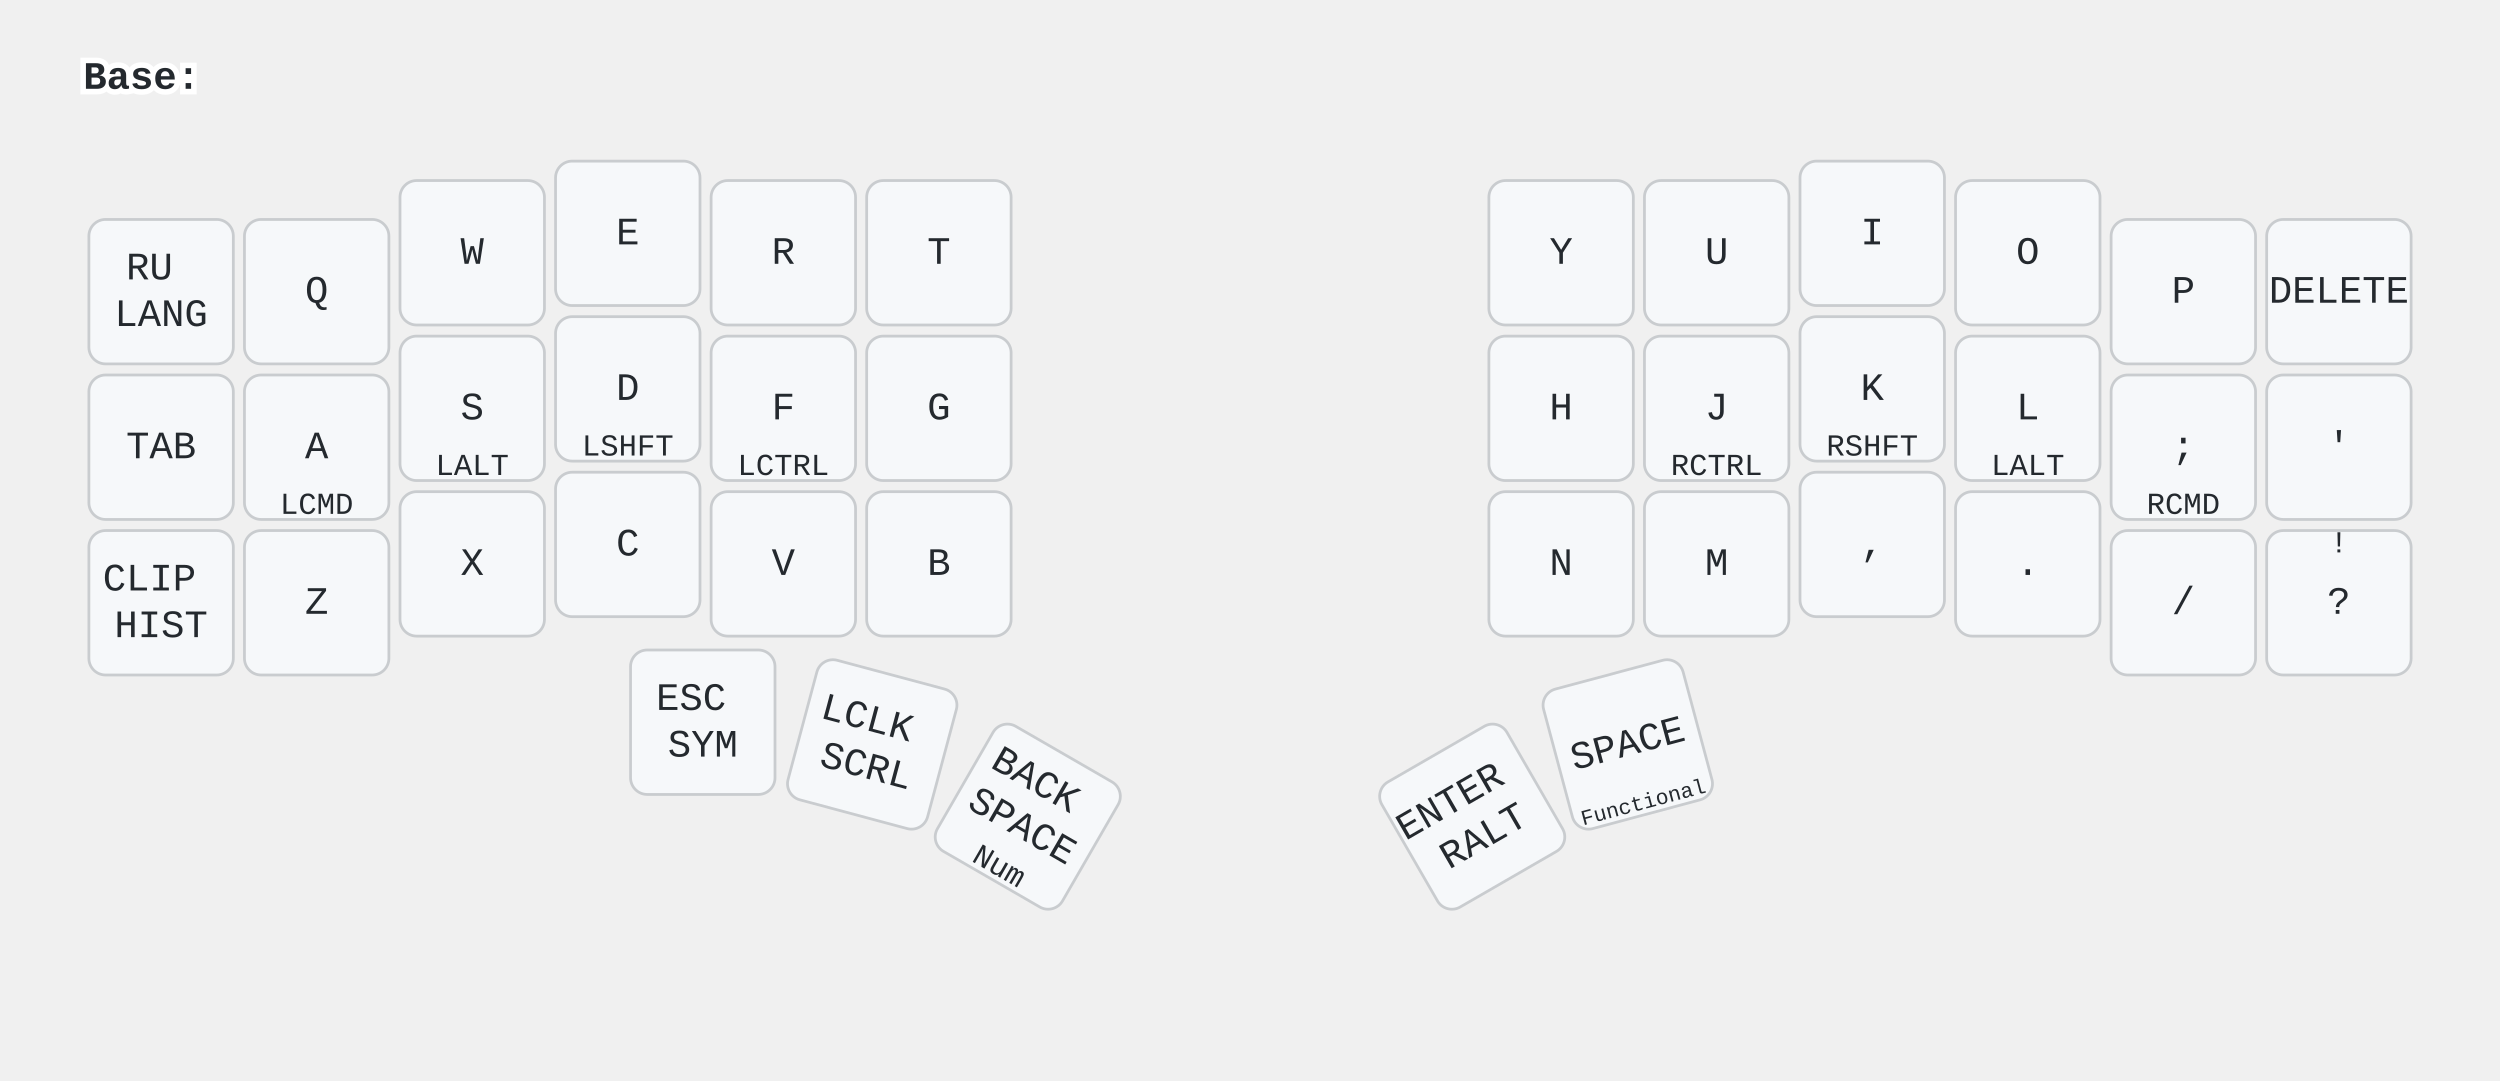
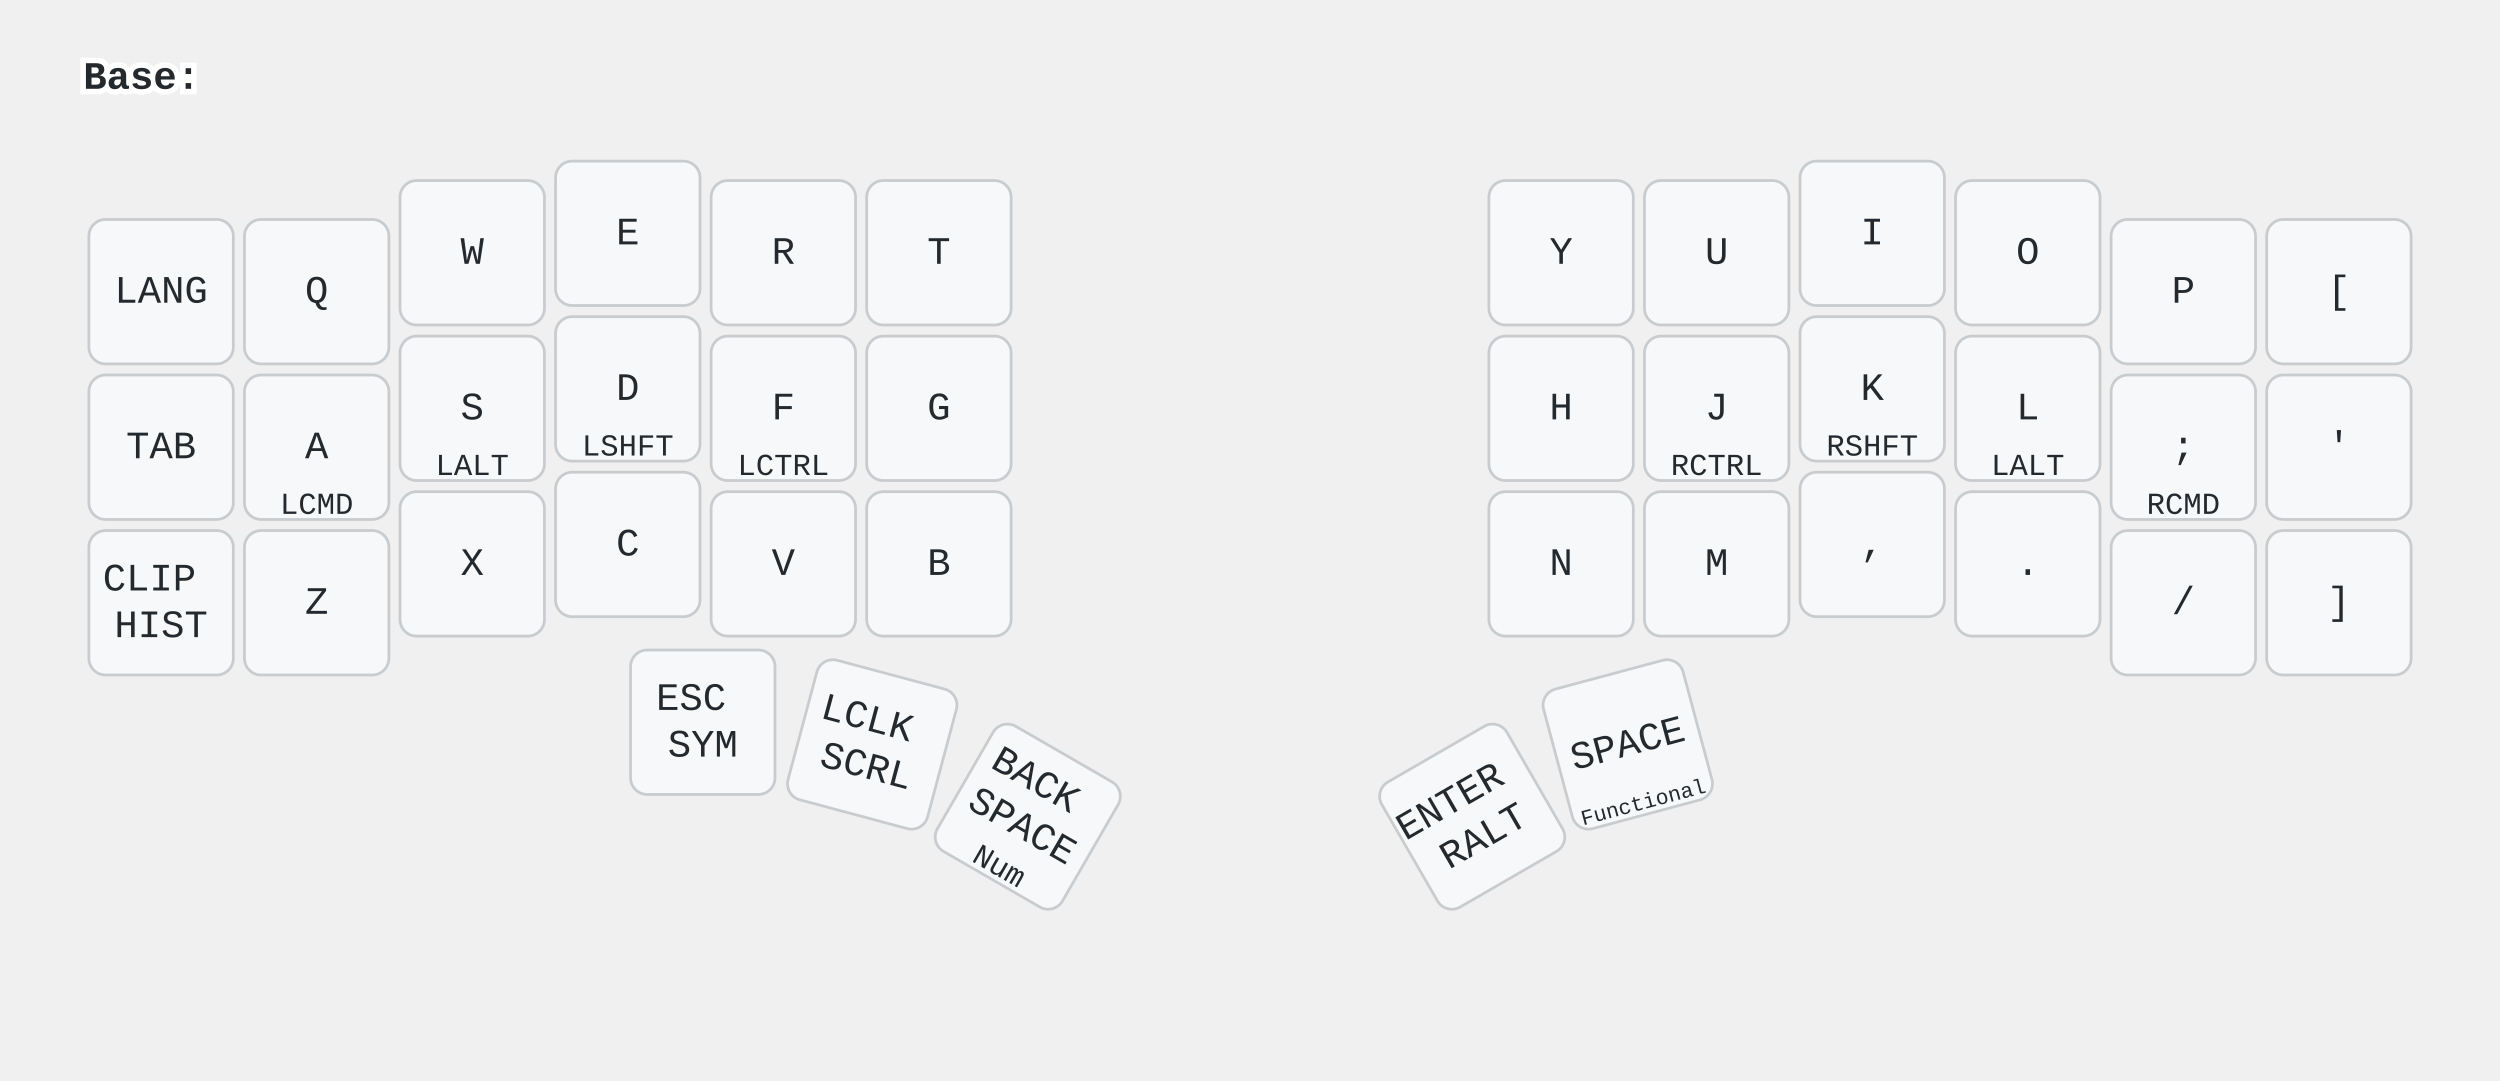
<svg xmlns="http://www.w3.org/2000/svg" width="900" height="389" viewBox="0 0 900 389" class="keymap">
  <style>/* inherit to force styles through use tags */
svg path {
    fill: inherit;
}

/* font and background color specifications */
svg.keymap {
    font-family: SFMono-Regular,Consolas,Liberation Mono,Menlo,monospace;
    font-size: 14px;
    font-kerning: normal;
    text-rendering: optimizeLegibility;
    fill: #24292e;
}

/* default key styling */
rect.key {
    fill: #f6f8fa;
}

rect.key, rect.combo {
    stroke: #c9cccf;
    stroke-width: 1;
}

/* default key side styling, only used is draw_key_sides is set */
rect.side {
    filter: brightness(90%);
}

/* color accent for combo boxes */
rect.combo, rect.combo-separate {
    fill: #cdf;
}

/* color accent for held keys */
rect.held, rect.combo.held {
    fill: #fdd;
}

/* color accent for ghost (optional) keys */
rect.ghost, rect.combo.ghost {
    stroke-dasharray: 4, 4;
    stroke-width: 2;
}

text {
    text-anchor: middle;
    dominant-baseline: middle;
}

/* styling for layer labels */
text.label {
    font-weight: bold;
    text-anchor: start;
    stroke: white;
    stroke-width: 4;
    paint-order: stroke;
}

/* styling for optional footer */
text.footer {
    text-anchor: end;
    dominant-baseline: auto;
    stroke: white;
    stroke-width: 4;
    paint-order: stroke;
}

/* styling for combo tap, and key non-tap label text */
text.combo, text.hold, text.shifted, text.left, text.right, text.tl, text.tr, text.bl, text.br {
    font-size: 11px;
}

text.hold, text.bl, text.br {
    text-anchor: middle;
    dominant-baseline: auto;
}

text.shifted, text.tl, text.tr {
    text-anchor: middle;
    dominant-baseline: hanging;
}

text.left, text.tl, text.bl {
    text-anchor: start;
}

text.right, text.tr, text.br {
    text-anchor: end;
}

text.layer-activator {
    text-decoration: underline;
}

/* styling for hold/shifted label text in combo box */
text.combo.hold, text.combo.shifted, text.combo.left, text.combo.right {
    font-size: 8px;
}

/* lighter symbol for transparent keys */
text.trans {
    fill: #7b7e81;
}

/* styling for combo dendrons */
path.combo {
    stroke-width: 1;
    stroke: gray;
    fill: none;
}

/* Start Tabler Icons Cleanup */
/* cannot use height/width with glyphs */
.icon-tabler &gt; path {
    fill: inherit;
    stroke: inherit;
    stroke-width: 2;
}
/* hide tabler's default box */
.icon-tabler &gt; path[stroke="none"][fill="none"] {
    visibility: hidden;
}
/* End Tabler Icons Cleanup */

@media (prefers-color-scheme: dark) {
svg.keymap { fill: #d1d6db; }
rect.key { fill: #3f4750; }
rect.key, rect.combo { stroke: #60666c; }
rect.combo, rect.combo-separate { fill: #1f3d7a; }
rect.held, rect.combo.held { fill: #854747; }
text.label, text.footer { stroke: black; }
text.trans { fill: #7e8184; }
path.combo { stroke: #7f7f7f; }

}</style>
  <g transform="translate(30, 0)" class="layer-Base">
    <text x="0" y="28" class="label" id="Base">Base:</text>
    <g transform="translate(0, 56)">
      <g transform="translate(28, 49)" class="key keypos-0">
        <rect rx="6" ry="6" x="-26" y="-26" width="52" height="52" class="key" />
-         <text x="0" y="0" class="key tap">
-           <tspan x="0" dy="-0.6em">RU</tspan>
-           <tspan x="0" dy="1.2em">LANG</tspan>
-         </text>
+         <text x="0" y="0" class="key tap">LANG</text>
      </g>
      <g transform="translate(84, 49)" class="key keypos-1">
        <rect rx="6" ry="6" x="-26" y="-26" width="52" height="52" class="key" />
        <text x="0" y="0" class="key tap">Q</text>
      </g>
      <g transform="translate(140, 35)" class="key keypos-2">
        <rect rx="6" ry="6" x="-26" y="-26" width="52" height="52" class="key" />
        <text x="0" y="0" class="key tap">W</text>
      </g>
      <g transform="translate(196, 28)" class="key keypos-3">
        <rect rx="6" ry="6" x="-26" y="-26" width="52" height="52" class="key" />
        <text x="0" y="0" class="key tap">E</text>
      </g>
      <g transform="translate(252, 35)" class="key keypos-4">
        <rect rx="6" ry="6" x="-26" y="-26" width="52" height="52" class="key" />
        <text x="0" y="0" class="key tap">R</text>
      </g>
      <g transform="translate(308, 35)" class="key keypos-5">
        <rect rx="6" ry="6" x="-26" y="-26" width="52" height="52" class="key" />
        <text x="0" y="0" class="key tap">T</text>
      </g>
      <g transform="translate(532, 35)" class="key keypos-6">
        <rect rx="6" ry="6" x="-26" y="-26" width="52" height="52" class="key" />
        <text x="0" y="0" class="key tap">Y</text>
      </g>
      <g transform="translate(588, 35)" class="key keypos-7">
        <rect rx="6" ry="6" x="-26" y="-26" width="52" height="52" class="key" />
        <text x="0" y="0" class="key tap">U</text>
      </g>
      <g transform="translate(644, 28)" class="key keypos-8">
        <rect rx="6" ry="6" x="-26" y="-26" width="52" height="52" class="key" />
        <text x="0" y="0" class="key tap">I</text>
      </g>
      <g transform="translate(700, 35)" class="key keypos-9">
        <rect rx="6" ry="6" x="-26" y="-26" width="52" height="52" class="key" />
        <text x="0" y="0" class="key tap">O</text>
      </g>
      <g transform="translate(756, 49)" class="key keypos-10">
        <rect rx="6" ry="6" x="-26" y="-26" width="52" height="52" class="key" />
        <text x="0" y="0" class="key tap">P</text>
      </g>
      <g transform="translate(812, 49)" class="key keypos-11">
        <rect rx="6" ry="6" x="-26" y="-26" width="52" height="52" class="key" />
-         <text x="0" y="0" class="key tap">DELETE</text>
+         <text x="0" y="0" class="key tap">[</text>
      </g>
      <g transform="translate(28, 105)" class="key keypos-12">
        <rect rx="6" ry="6" x="-26" y="-26" width="52" height="52" class="key" />
        <text x="0" y="0" class="key tap">TAB</text>
      </g>
      <g transform="translate(84, 105)" class="key keypos-13">
        <rect rx="6" ry="6" x="-26" y="-26" width="52" height="52" class="key" />
        <text x="0" y="0" class="key tap">A</text>
        <text x="0" y="24" class="key hold">LCMD</text>
      </g>
      <g transform="translate(140, 91)" class="key keypos-14">
        <rect rx="6" ry="6" x="-26" y="-26" width="52" height="52" class="key" />
        <text x="0" y="0" class="key tap">S</text>
        <text x="0" y="24" class="key hold">LALT</text>
      </g>
      <g transform="translate(196, 84)" class="key keypos-15">
        <rect rx="6" ry="6" x="-26" y="-26" width="52" height="52" class="key" />
        <text x="0" y="0" class="key tap">D</text>
        <text x="0" y="24" class="key hold">LSHFT</text>
      </g>
      <g transform="translate(252, 91)" class="key keypos-16">
        <rect rx="6" ry="6" x="-26" y="-26" width="52" height="52" class="key" />
        <text x="0" y="0" class="key tap">F</text>
        <text x="0" y="24" class="key hold">LCTRL</text>
      </g>
      <g transform="translate(308, 91)" class="key keypos-17">
        <rect rx="6" ry="6" x="-26" y="-26" width="52" height="52" class="key" />
        <text x="0" y="0" class="key tap">G</text>
      </g>
      <g transform="translate(532, 91)" class="key keypos-18">
        <rect rx="6" ry="6" x="-26" y="-26" width="52" height="52" class="key" />
        <text x="0" y="0" class="key tap">H</text>
      </g>
      <g transform="translate(588, 91)" class="key keypos-19">
        <rect rx="6" ry="6" x="-26" y="-26" width="52" height="52" class="key" />
        <text x="0" y="0" class="key tap">J</text>
        <text x="0" y="24" class="key hold">RCTRL</text>
      </g>
      <g transform="translate(644, 84)" class="key keypos-20">
        <rect rx="6" ry="6" x="-26" y="-26" width="52" height="52" class="key" />
        <text x="0" y="0" class="key tap">K</text>
        <text x="0" y="24" class="key hold">RSHFT</text>
      </g>
      <g transform="translate(700, 91)" class="key keypos-21">
        <rect rx="6" ry="6" x="-26" y="-26" width="52" height="52" class="key" />
        <text x="0" y="0" class="key tap">L</text>
        <text x="0" y="24" class="key hold">LALT</text>
      </g>
      <g transform="translate(756, 105)" class="key keypos-22">
        <rect rx="6" ry="6" x="-26" y="-26" width="52" height="52" class="key" />
        <text x="0" y="0" class="key tap">;</text>
        <text x="0" y="24" class="key hold">RCMD</text>
      </g>
      <g transform="translate(812, 105)" class="key keypos-23">
        <rect rx="6" ry="6" x="-26" y="-26" width="52" height="52" class="key" />
        <text x="0" y="0" class="key tap">'</text>
      </g>
      <g transform="translate(28, 161)" class="key keypos-24">
        <rect rx="6" ry="6" x="-26" y="-26" width="52" height="52" class="key" />
        <text x="0" y="0" class="key tap">
          <tspan x="0" dy="-0.6em">CLIP</tspan>
          <tspan x="0" dy="1.2em">HIST</tspan>
        </text>
      </g>
      <g transform="translate(84, 161)" class="key keypos-25">
        <rect rx="6" ry="6" x="-26" y="-26" width="52" height="52" class="key" />
        <text x="0" y="0" class="key tap">Z</text>
      </g>
      <g transform="translate(140, 147)" class="key keypos-26">
        <rect rx="6" ry="6" x="-26" y="-26" width="52" height="52" class="key" />
        <text x="0" y="0" class="key tap">X</text>
      </g>
      <g transform="translate(196, 140)" class="key keypos-27">
        <rect rx="6" ry="6" x="-26" y="-26" width="52" height="52" class="key" />
        <text x="0" y="0" class="key tap">C</text>
      </g>
      <g transform="translate(252, 147)" class="key keypos-28">
        <rect rx="6" ry="6" x="-26" y="-26" width="52" height="52" class="key" />
        <text x="0" y="0" class="key tap">V</text>
      </g>
      <g transform="translate(308, 147)" class="key keypos-29">
        <rect rx="6" ry="6" x="-26" y="-26" width="52" height="52" class="key" />
        <text x="0" y="0" class="key tap">B</text>
      </g>
      <g transform="translate(532, 147)" class="key keypos-30">
        <rect rx="6" ry="6" x="-26" y="-26" width="52" height="52" class="key" />
        <text x="0" y="0" class="key tap">N</text>
      </g>
      <g transform="translate(588, 147)" class="key keypos-31">
        <rect rx="6" ry="6" x="-26" y="-26" width="52" height="52" class="key" />
        <text x="0" y="0" class="key tap">M</text>
      </g>
      <g transform="translate(644, 140)" class="key keypos-32">
        <rect rx="6" ry="6" x="-26" y="-26" width="52" height="52" class="key" />
        <text x="0" y="0" class="key tap">,</text>
      </g>
      <g transform="translate(700, 147)" class="key keypos-33">
        <rect rx="6" ry="6" x="-26" y="-26" width="52" height="52" class="key" />
        <text x="0" y="0" class="key tap">.</text>
      </g>
      <g transform="translate(756, 161)" class="key keypos-34">
        <rect rx="6" ry="6" x="-26" y="-26" width="52" height="52" class="key" />
        <text x="0" y="0" class="key tap">/</text>
      </g>
      <g transform="translate(812, 161)" class="key keypos-35">
        <rect rx="6" ry="6" x="-26" y="-26" width="52" height="52" class="key" />
-         <text x="0" y="0" class="key tap">?</text>
-         <text x="0" y="-24" class="key shifted">!</text>
+         <text x="0" y="0" class="key tap">]</text>
      </g>
      <g transform="translate(223, 204)" class="key keypos-36">
        <rect rx="6" ry="6" x="-26" y="-26" width="52" height="52" class="key" />
        <text x="0" y="0" class="key tap">
          <tspan x="0" dy="-0.6em">ESC</tspan>
          <tspan x="0" dy="1.2em">SYM</tspan>
        </text>
      </g>
      <g transform="translate(284, 212) rotate(15.0)" class="key keypos-37">
        <rect rx="6" ry="6" x="-26" y="-26" width="52" height="52" class="key" />
        <text x="0" y="0" class="key tap">
          <tspan x="0" dy="-0.6em">LCLK</tspan>
          <tspan x="0" dy="1.2em">SCRL</tspan>
        </text>
      </g>
      <g transform="translate(340, 238) rotate(30.0)" class="key keypos-38">
        <rect rx="6" ry="6" x="-26" y="-26" width="52" height="52" class="key" />
        <text x="0" y="0" class="key tap">
          <tspan x="0" dy="-0.9em">BACK</tspan>
          <tspan x="0" dy="1.2em">SPACE</tspan>
        </text>
        <text x="0" y="24" class="key hold">Num</text>
      </g>
      <g transform="translate(500, 238) rotate(-30.0)" class="key keypos-39">
        <rect rx="6" ry="6" x="-26" y="-26" width="52" height="52" class="key" />
        <text x="0" y="0" class="key tap">
          <tspan x="0" dy="-0.6em">ENTER</tspan>
          <tspan x="0" dy="1.2em">RALT</tspan>
        </text>
      </g>
      <g transform="translate(556, 212) rotate(-15.0)" class="key keypos-40">
        <rect rx="6" ry="6" x="-26" y="-26" width="52" height="52" class="key" />
        <text x="0" y="0" class="key tap">SPACE</text>
        <text x="0" y="24" class="key hold">
          <tspan style="font-size: 70%">Functional</tspan>
        </text>
      </g>
    </g>
  </g>
</svg>
